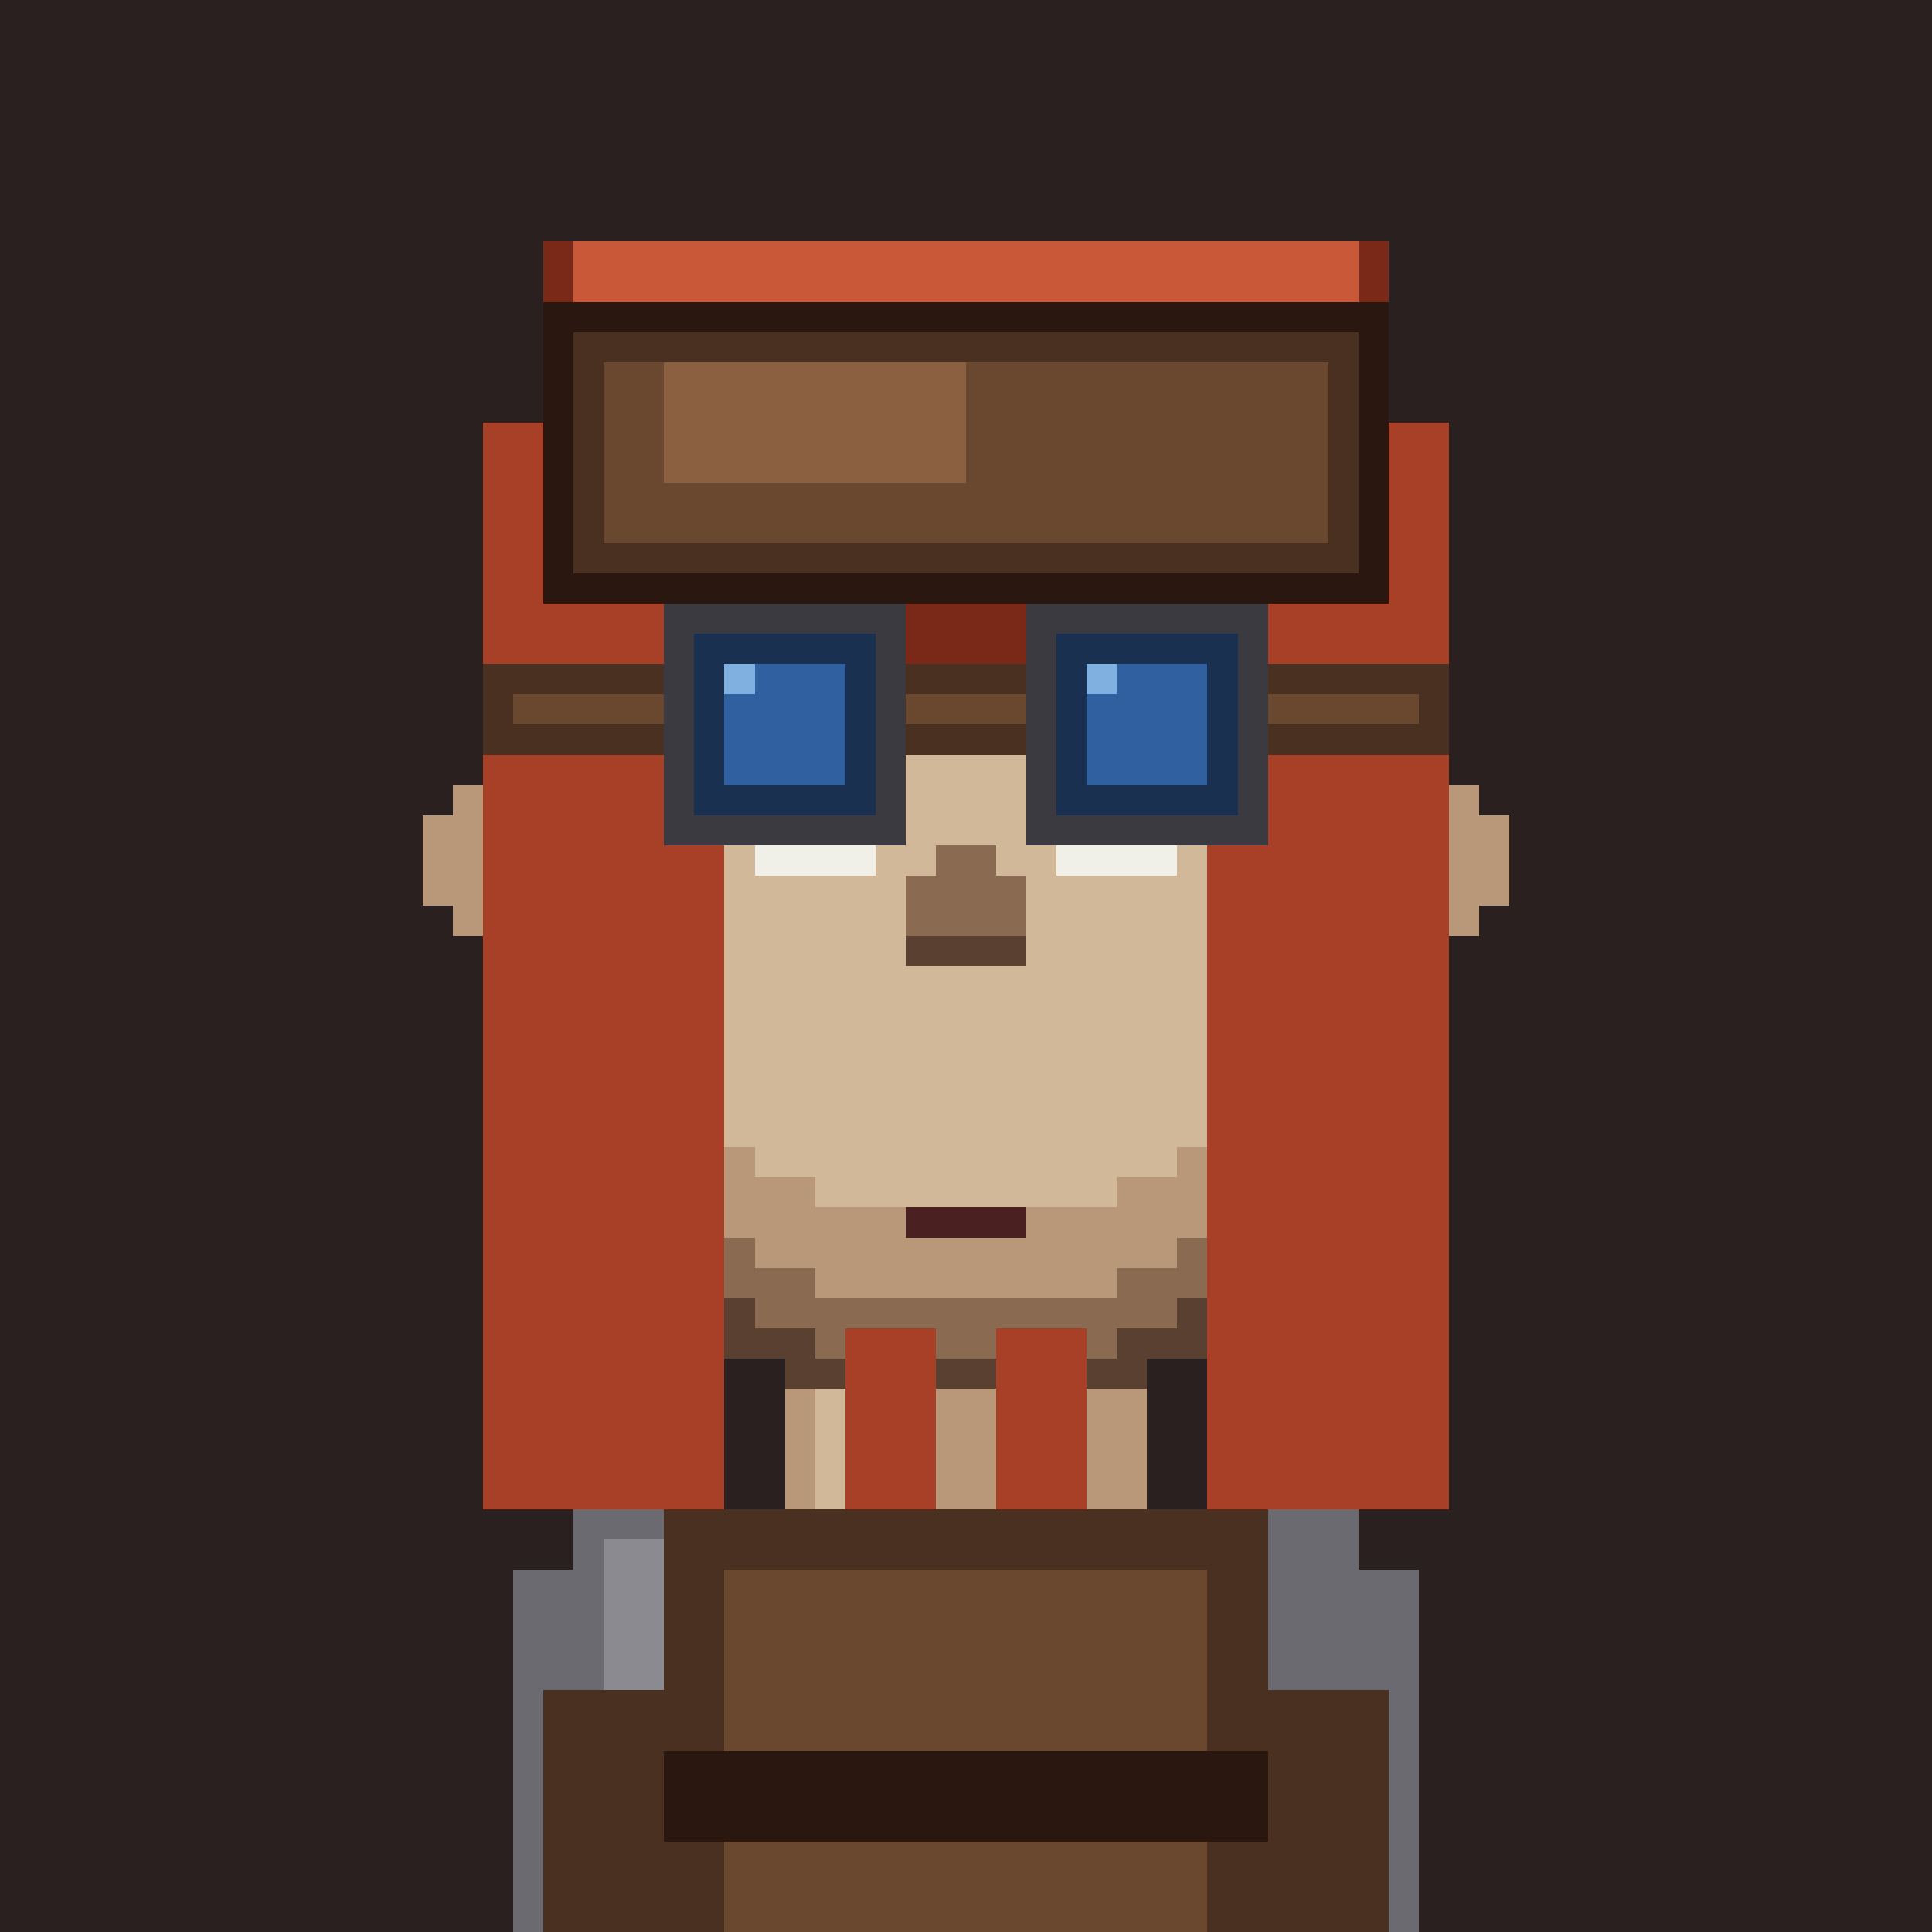
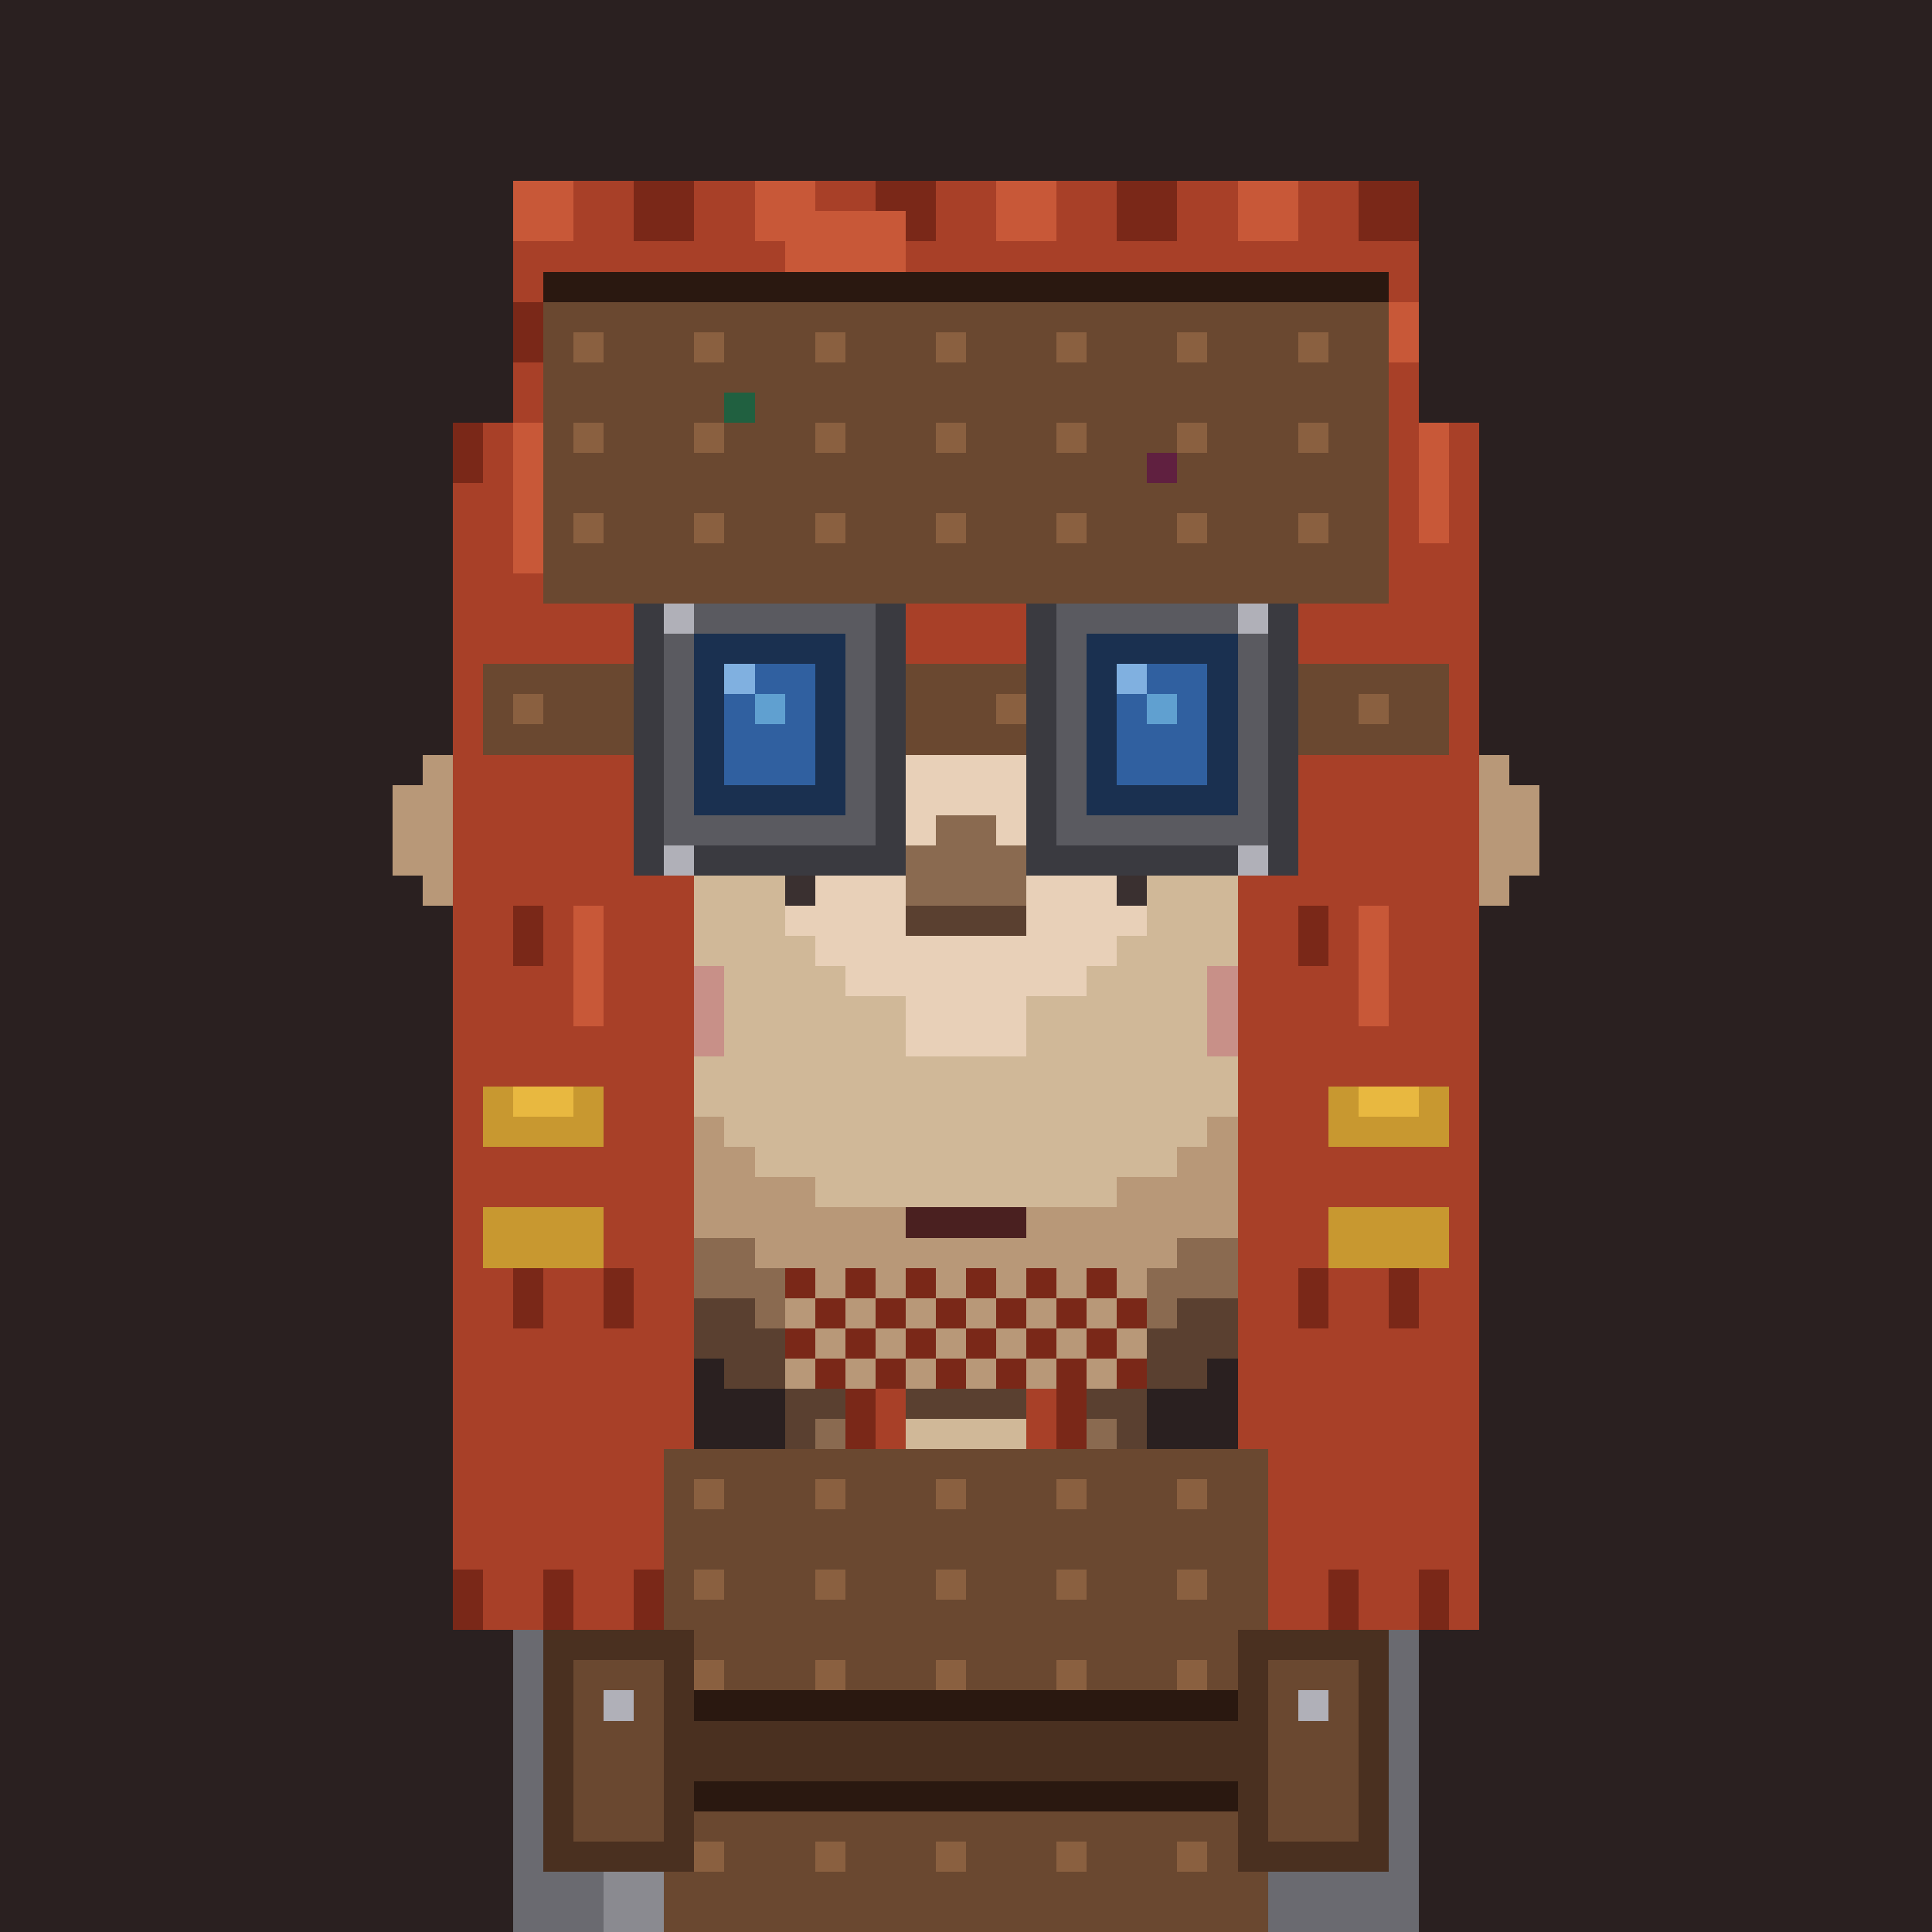
<svg xmlns="http://www.w3.org/2000/svg" viewBox="0 0 64 64" shape-rendering="crispEdges">
  <rect x="0" y="0" width="64" height="64" fill="#2a2020" />
  <rect x="19" y="50" width="26" height="14" fill="#6a6a70" />
  <rect x="17" y="52" width="2" height="12" fill="#6a6a70" />
  <rect x="45" y="52" width="2" height="12" fill="#6a6a70" />
  <rect x="20" y="51" width="3" height="13" fill="#8a8a90" />
-   <rect x="26" y="46" width="12" height="18" fill="#b89878" />
-   <rect x="27" y="46" width="4" height="18" fill="#d0b898" />
-   <rect x="26" y="15" width="12" height="1" fill="#5a4030" />
-   <rect x="24" y="16" width="16" height="1" fill="#5a4030" />
-   <rect x="23" y="17" width="18" height="1" fill="#5a4030" />
-   <rect x="21" y="18" width="22" height="1" fill="#5a4030" />
-   <rect x="20" y="19" width="24" height="1" fill="#5a4030" />
+   <rect x="26" y="44" width="12" height="20" fill="#5a4030" />
+   <rect x="27" y="44" width="10" height="20" fill="#8a6a50" />
+   <rect x="28" y="44" width="8" height="20" fill="#b89878" />
+   <rect x="28" y="44" width="6" height="20" fill="#d0b898" />
+   <rect x="26" y="16" width="12" height="1" fill="#5a4030" />
+   <rect x="24" y="17" width="16" height="1" fill="#5a4030" />
+   <rect x="23" y="18" width="18" height="1" fill="#5a4030" />
+   <rect x="21" y="19" width="22" height="1" fill="#5a4030" />
  <rect x="20" y="20" width="24" height="1" fill="#5a4030" />
-   <rect x="19" y="21" width="26" height="1" fill="#5a4030" />
-   <rect x="18" y="22" width="28" height="1" fill="#5a4030" />
+   <rect x="20" y="21" width="24" height="1" fill="#5a4030" />
+   <rect x="19" y="22" width="26" height="1" fill="#5a4030" />
  <rect x="18" y="23" width="28" height="1" fill="#5a4030" />
-   <rect x="17" y="24" width="30" height="1" fill="#5a4030" />
+   <rect x="18" y="24" width="28" height="1" fill="#5a4030" />
  <rect x="17" y="25" width="30" height="1" fill="#5a4030" />
  <rect x="17" y="26" width="30" height="1" fill="#5a4030" />
-   <rect x="16" y="27" width="32" height="1" fill="#5a4030" />
+   <rect x="17" y="27" width="30" height="1" fill="#5a4030" />
  <rect x="16" y="28" width="32" height="1" fill="#5a4030" />
  <rect x="16" y="29" width="32" height="1" fill="#5a4030" />
  <rect x="16" y="30" width="32" height="1" fill="#5a4030" />
  <rect x="16" y="31" width="32" height="1" fill="#5a4030" />
  <rect x="16" y="32" width="32" height="1" fill="#5a4030" />
  <rect x="16" y="33" width="32" height="1" fill="#5a4030" />
-   <rect x="17" y="34" width="30" height="1" fill="#5a4030" />
+   <rect x="16" y="34" width="32" height="1" fill="#5a4030" />
  <rect x="17" y="35" width="30" height="1" fill="#5a4030" />
  <rect x="17" y="36" width="30" height="1" fill="#5a4030" />
-   <rect x="18" y="37" width="28" height="1" fill="#5a4030" />
+   <rect x="17" y="37" width="30" height="1" fill="#5a4030" />
  <rect x="18" y="38" width="28" height="1" fill="#5a4030" />
-   <rect x="19" y="39" width="26" height="1" fill="#5a4030" />
-   <rect x="20" y="40" width="24" height="1" fill="#5a4030" />
+   <rect x="18" y="39" width="28" height="1" fill="#5a4030" />
+   <rect x="19" y="40" width="26" height="1" fill="#5a4030" />
  <rect x="20" y="41" width="24" height="1" fill="#5a4030" />
-   <rect x="21" y="42" width="22" height="1" fill="#5a4030" />
-   <rect x="23" y="43" width="18" height="1" fill="#5a4030" />
-   <rect x="24" y="44" width="16" height="1" fill="#5a4030" />
-   <rect x="26" y="45" width="12" height="1" fill="#5a4030" />
+   <rect x="20" y="42" width="24" height="1" fill="#5a4030" />
+   <rect x="21" y="43" width="22" height="1" fill="#5a4030" />
+   <rect x="23" y="44" width="18" height="1" fill="#5a4030" />
+   <rect x="24" y="45" width="16" height="1" fill="#5a4030" />
+   <rect x="26" y="46" width="12" height="1" fill="#5a4030" />
  <rect x="27" y="16" width="10" height="1" fill="#8a6a50" />
  <rect x="25" y="17" width="14" height="1" fill="#8a6a50" />
  <rect x="23" y="18" width="18" height="1" fill="#8a6a50" />
  <rect x="22" y="19" width="20" height="1" fill="#8a6a50" />
  <rect x="21" y="20" width="22" height="1" fill="#8a6a50" />
  <rect x="20" y="21" width="24" height="1" fill="#8a6a50" />
  <rect x="19" y="22" width="26" height="1" fill="#8a6a50" />
  <rect x="19" y="23" width="26" height="1" fill="#8a6a50" />
  <rect x="18" y="24" width="28" height="1" fill="#8a6a50" />
  <rect x="18" y="25" width="28" height="1" fill="#8a6a50" />
  <rect x="18" y="26" width="28" height="1" fill="#8a6a50" />
  <rect x="17" y="27" width="30" height="1" fill="#8a6a50" />
  <rect x="17" y="28" width="30" height="1" fill="#8a6a50" />
  <rect x="17" y="29" width="30" height="1" fill="#8a6a50" />
  <rect x="17" y="30" width="30" height="1" fill="#8a6a50" />
  <rect x="17" y="31" width="30" height="1" fill="#8a6a50" />
  <rect x="17" y="32" width="30" height="1" fill="#8a6a50" />
  <rect x="17" y="33" width="30" height="1" fill="#8a6a50" />
  <rect x="18" y="34" width="28" height="1" fill="#8a6a50" />
  <rect x="18" y="35" width="28" height="1" fill="#8a6a50" />
  <rect x="18" y="36" width="28" height="1" fill="#8a6a50" />
  <rect x="19" y="37" width="26" height="1" fill="#8a6a50" />
  <rect x="19" y="38" width="26" height="1" fill="#8a6a50" />
  <rect x="20" y="39" width="24" height="1" fill="#8a6a50" />
  <rect x="21" y="40" width="22" height="1" fill="#8a6a50" />
  <rect x="22" y="41" width="20" height="1" fill="#8a6a50" />
  <rect x="23" y="42" width="18" height="1" fill="#8a6a50" />
  <rect x="25" y="43" width="14" height="1" fill="#8a6a50" />
  <rect x="27" y="44" width="10" height="1" fill="#8a6a50" />
  <rect x="27" y="16" width="10" height="1" fill="#b89878" />
  <rect x="25" y="17" width="14" height="1" fill="#b89878" />
  <rect x="23" y="18" width="18" height="1" fill="#b89878" />
  <rect x="22" y="19" width="20" height="1" fill="#b89878" />
  <rect x="21" y="20" width="22" height="1" fill="#b89878" />
  <rect x="21" y="21" width="22" height="1" fill="#b89878" />
  <rect x="20" y="22" width="24" height="1" fill="#b89878" />
  <rect x="19" y="23" width="26" height="1" fill="#b89878" />
  <rect x="19" y="24" width="26" height="1" fill="#b89878" />
  <rect x="19" y="25" width="26" height="1" fill="#b89878" />
  <rect x="18" y="26" width="28" height="1" fill="#b89878" />
  <rect x="18" y="27" width="28" height="1" fill="#b89878" />
  <rect x="18" y="28" width="28" height="1" fill="#b89878" />
  <rect x="18" y="29" width="28" height="1" fill="#b89878" />
  <rect x="18" y="30" width="28" height="1" fill="#b89878" />
  <rect x="18" y="31" width="28" height="1" fill="#b89878" />
  <rect x="18" y="32" width="28" height="1" fill="#b89878" />
  <rect x="19" y="33" width="26" height="1" fill="#b89878" />
  <rect x="19" y="34" width="26" height="1" fill="#b89878" />
  <rect x="19" y="35" width="26" height="1" fill="#b89878" />
  <rect x="20" y="36" width="24" height="1" fill="#b89878" />
  <rect x="21" y="37" width="22" height="1" fill="#b89878" />
  <rect x="21" y="38" width="22" height="1" fill="#b89878" />
  <rect x="22" y="39" width="20" height="1" fill="#b89878" />
  <rect x="23" y="40" width="18" height="1" fill="#b89878" />
  <rect x="25" y="41" width="14" height="1" fill="#b89878" />
  <rect x="27" y="42" width="10" height="1" fill="#b89878" />
  <rect x="27" y="17" width="10" height="1" fill="#d0b898" />
  <rect x="25" y="18" width="14" height="1" fill="#d0b898" />
  <rect x="24" y="19" width="16" height="1" fill="#d0b898" />
  <rect x="23" y="20" width="18" height="1" fill="#d0b898" />
  <rect x="22" y="21" width="20" height="1" fill="#d0b898" />
  <rect x="22" y="22" width="20" height="1" fill="#d0b898" />
  <rect x="21" y="23" width="22" height="1" fill="#d0b898" />
  <rect x="21" y="24" width="22" height="1" fill="#d0b898" />
  <rect x="20" y="25" width="24" height="1" fill="#d0b898" />
  <rect x="20" y="26" width="24" height="1" fill="#d0b898" />
  <rect x="20" y="27" width="24" height="1" fill="#d0b898" />
  <rect x="20" y="28" width="24" height="1" fill="#d0b898" />
  <rect x="20" y="29" width="24" height="1" fill="#d0b898" />
  <rect x="20" y="30" width="24" height="1" fill="#d0b898" />
  <rect x="20" y="31" width="24" height="1" fill="#d0b898" />
  <rect x="21" y="32" width="22" height="1" fill="#d0b898" />
  <rect x="21" y="33" width="22" height="1" fill="#d0b898" />
  <rect x="22" y="34" width="20" height="1" fill="#d0b898" />
  <rect x="22" y="35" width="20" height="1" fill="#d0b898" />
  <rect x="23" y="36" width="18" height="1" fill="#d0b898" />
  <rect x="24" y="37" width="16" height="1" fill="#d0b898" />
  <rect x="25" y="38" width="14" height="1" fill="#d0b898" />
  <rect x="27" y="39" width="10" height="1" fill="#d0b898" />
-   <rect x="18" y="22" width="28" height="3" fill="#8a6a50" />
-   <rect x="19" y="21" width="26" height="2" fill="#b89878" />
-   <rect x="15" y="26" width="2" height="5" fill="#b89878" />
-   <rect x="14" y="27" width="1" height="3" fill="#b89878" />
-   <rect x="16" y="28" width="1" height="1" fill="#8a6a50" />
-   <rect x="47" y="26" width="2" height="5" fill="#b89878" />
-   <rect x="49" y="27" width="1" height="3" fill="#b89878" />
-   <rect x="47" y="28" width="1" height="1" fill="#8a6a50" />
-   <rect x="25" y="26" width="4" height="3" fill="#f0f0e8" />
-   <rect x="35" y="26" width="4" height="3" fill="#f0f0e8" />
+   <rect x="28" y="20" width="8" height="1" fill="#e8d0b8" />
+   <rect x="27" y="21" width="10" height="1" fill="#e8d0b8" />
+   <rect x="26" y="22" width="12" height="1" fill="#e8d0b8" />
+   <rect x="26" y="23" width="12" height="1" fill="#e8d0b8" />
+   <rect x="25" y="24" width="14" height="1" fill="#e8d0b8" />
+   <rect x="25" y="25" width="14" height="1" fill="#e8d0b8" />
+   <rect x="25" y="26" width="14" height="1" fill="#e8d0b8" />
+   <rect x="25" y="27" width="14" height="1" fill="#e8d0b8" />
+   <rect x="25" y="28" width="14" height="1" fill="#e8d0b8" />
+   <rect x="26" y="29" width="12" height="1" fill="#e8d0b8" />
+   <rect x="26" y="30" width="12" height="1" fill="#e8d0b8" />
+   <rect x="27" y="31" width="10" height="1" fill="#e8d0b8" />
+   <rect x="28" y="32" width="8" height="1" fill="#e8d0b8" />
+   <rect x="18" y="21" width="28" height="3" fill="#8a6a50" />
+   <rect x="19" y="20" width="26" height="2" fill="#b89878" />
+   <rect x="20" y="32" width="4" height="3" fill="#c89088" />
+   <rect x="40" y="32" width="4" height="3" fill="#c89088" />
+   <rect x="21" y="33" width="1" height="1" fill="#d8a098" />
+   <rect x="41" y="33" width="1" height="1" fill="#d8a098" />
+   <rect x="14" y="25" width="2" height="5" fill="#b89878" />
+   <rect x="13" y="26" width="1" height="3" fill="#b89878" />
+   <rect x="15" y="27" width="1" height="1" fill="#8a6a50" />
+   <rect x="48" y="25" width="2" height="5" fill="#b89878" />
+   <rect x="50" y="26" width="1" height="3" fill="#b89878" />
+   <rect x="48" y="27" width="1" height="1" fill="#8a6a50" />
+   <rect x="25" y="26" width="4" height="3" fill="#f8e8e0" />
+   <rect x="35" y="26" width="4" height="3" fill="#f8e8e0" />
  <rect x="26" y="26" width="2" height="2" fill="#a07020" />
  <rect x="36" y="26" width="2" height="2" fill="#a07020" />
  <rect x="27" y="27" width="1" height="1" fill="#604010" />
  <rect x="37" y="27" width="1" height="1" fill="#604010" />
  <rect x="26" y="26" width="1" height="1" fill="#ffffff" />
  <rect x="36" y="26" width="1" height="1" fill="#ffffff" />
-   <rect x="22" y="23" width="7" height="3" fill="#7a2818" />
-   <rect x="35" y="23" width="7" height="3" fill="#7a2818" />
-   <rect x="31" y="28" width="2" height="1" fill="#8a6a50" />
-   <rect x="30" y="29" width="4" height="2" fill="#8a6a50" />
-   <rect x="30" y="31" width="4" height="1" fill="#5a4030" />
+   <rect x="25" y="26" width="1" height="1" fill="#c08080" />
+   <rect x="38" y="26" width="1" height="1" fill="#c08080" />
+   <rect x="25" y="25" width="1" height="1" fill="#2a2020" />
+   <rect x="26" y="25" width="1" height="1" fill="#2a2020" />
+   <rect x="27" y="25" width="1" height="1" fill="#2a2020" />
+   <rect x="36" y="25" width="1" height="1" fill="#2a2020" />
+   <rect x="37" y="25" width="1" height="1" fill="#2a2020" />
+   <rect x="38" y="25" width="1" height="1" fill="#2a2020" />
+   <rect x="26" y="29" width="1" height="1" fill="#3a3030" />
+   <rect x="37" y="29" width="1" height="1" fill="#3a3030" />
+   <rect x="21" y="22" width="7" height="4" fill="#a84028" />
+   <rect x="21" y="22" width="1" height="2" fill="#7a2818" />
+   <rect x="23" y="22" width="1" height="4" fill="#c85838" />
+   <rect x="25" y="22" width="1" height="2" fill="#7a2818" />
+   <rect x="27" y="22" width="1" height="4" fill="#c85838" />
+   <rect x="21" y="24" width="1" height="2" fill="#7a2818" />
+   <rect x="24" y="24" width="1" height="2" fill="#7a2818" />
+   <rect x="27" y="24" width="1" height="2" fill="#7a2818" />
+   <rect x="35" y="22" width="7" height="4" fill="#a84028" />
+   <rect x="35" y="22" width="1" height="2" fill="#7a2818" />
+   <rect x="37" y="22" width="1" height="4" fill="#c85838" />
+   <rect x="39" y="22" width="1" height="2" fill="#7a2818" />
+   <rect x="41" y="22" width="1" height="4" fill="#c85838" />
+   <rect x="35" y="24" width="1" height="2" fill="#7a2818" />
+   <rect x="38" y="24" width="1" height="2" fill="#7a2818" />
+   <rect x="41" y="24" width="1" height="2" fill="#7a2818" />
+   <rect x="31" y="27" width="2" height="1" fill="#8a6a50" />
+   <rect x="30" y="28" width="4" height="2" fill="#8a6a50" />
+   <rect x="30" y="30" width="4" height="1" fill="#5a4030" />
+   <rect x="30" y="33" width="4" height="2" fill="#e8d0b8" />
  <rect x="30" y="40" width="4" height="1" fill="#4a2020" />
-   <rect x="18" y="8" width="28" height="14" fill="#7a2818" />
-   <rect x="16" y="14" width="8" height="36" fill="#a84028" />
-   <rect x="40" y="14" width="8" height="36" fill="#a84028" />
-   <rect x="19" y="8" width="26" height="10" fill="#c85838" />
-   <rect x="28" y="44" width="3" height="10" fill="#a84028" />
-   <rect x="33" y="44" width="3" height="10" fill="#a84028" />
-   <rect x="16" y="22" width="32" height="3" fill="#4a3020" />
-   <rect x="17" y="23" width="30" height="1" fill="#6a4830" />
-   <rect x="22" y="20" width="8" height="8" fill="#3a3a40" />
-   <rect x="34" y="20" width="8" height="8" fill="#3a3a40" />
-   <rect x="23" y="21" width="6" height="6" fill="#1a3050" />
-   <rect x="35" y="21" width="6" height="6" fill="#1a3050" />
-   <rect x="24" y="22" width="4" height="4" fill="#3060a0" />
-   <rect x="36" y="22" width="4" height="4" fill="#3060a0" />
+   <rect x="17" y="6" width="30" height="16" fill="#a84028" />
+   <rect x="17" y="6" width="2" height="2" fill="#c85838" />
+   <rect x="21" y="6" width="2" height="2" fill="#7a2818" />
+   <rect x="25" y="6" width="2" height="2" fill="#c85838" />
+   <rect x="29" y="6" width="2" height="2" fill="#7a2818" />
+   <rect x="33" y="6" width="2" height="2" fill="#c85838" />
+   <rect x="37" y="6" width="2" height="2" fill="#7a2818" />
+   <rect x="41" y="6" width="2" height="2" fill="#c85838" />
+   <rect x="45" y="6" width="2" height="2" fill="#7a2818" />
+   <rect x="17" y="10" width="2" height="2" fill="#7a2818" />
+   <rect x="21" y="10" width="2" height="2" fill="#c85838" />
+   <rect x="25" y="10" width="2" height="2" fill="#7a2818" />
+   <rect x="29" y="10" width="2" height="2" fill="#c85838" />
+   <rect x="33" y="10" width="2" height="2" fill="#7a2818" />
+   <rect x="37" y="10" width="2" height="2" fill="#c85838" />
+   <rect x="41" y="10" width="2" height="2" fill="#7a2818" />
+   <rect x="45" y="10" width="2" height="2" fill="#c85838" />
+   <rect x="17" y="14" width="2" height="2" fill="#c85838" />
+   <rect x="21" y="14" width="2" height="2" fill="#7a2818" />
+   <rect x="25" y="14" width="2" height="2" fill="#c85838" />
+   <rect x="29" y="14" width="2" height="2" fill="#7a2818" />
+   <rect x="33" y="14" width="2" height="2" fill="#c85838" />
+   <rect x="37" y="14" width="2" height="2" fill="#7a2818" />
+   <rect x="41" y="14" width="2" height="2" fill="#c85838" />
+   <rect x="45" y="14" width="2" height="2" fill="#7a2818" />
+   <rect x="17" y="18" width="2" height="2" fill="#7a2818" />
+   <rect x="21" y="18" width="2" height="2" fill="#c85838" />
+   <rect x="25" y="18" width="2" height="2" fill="#7a2818" />
+   <rect x="29" y="18" width="2" height="2" fill="#c85838" />
+   <rect x="33" y="18" width="2" height="2" fill="#7a2818" />
+   <rect x="37" y="18" width="2" height="2" fill="#c85838" />
+   <rect x="41" y="18" width="2" height="2" fill="#7a2818" />
+   <rect x="45" y="18" width="2" height="2" fill="#c85838" />
+   <rect x="26" y="7" width="4" height="4" fill="#c85838" />
+   <rect x="15" y="14" width="8" height="40" fill="#a84028" />
+   <rect x="15" y="14" width="1" height="2" fill="#7a2818" />
+   <rect x="17" y="14" width="1" height="4" fill="#c85838" />
+   <rect x="19" y="14" width="1" height="2" fill="#7a2818" />
+   <rect x="21" y="14" width="1" height="4" fill="#c85838" />
+   <rect x="15" y="52" width="1" height="2" fill="#7a2818" />
+   <rect x="18" y="52" width="1" height="2" fill="#7a2818" />
+   <rect x="21" y="52" width="1" height="2" fill="#7a2818" />
+   <rect x="17" y="15" width="2" height="4" fill="#c85838" />
+   <rect x="41" y="14" width="8" height="40" fill="#a84028" />
+   <rect x="41" y="14" width="1" height="2" fill="#7a2818" />
+   <rect x="43" y="14" width="1" height="4" fill="#c85838" />
+   <rect x="45" y="14" width="1" height="2" fill="#7a2818" />
+   <rect x="47" y="14" width="1" height="4" fill="#c85838" />
+   <rect x="41" y="52" width="1" height="2" fill="#7a2818" />
+   <rect x="44" y="52" width="1" height="2" fill="#7a2818" />
+   <rect x="47" y="52" width="1" height="2" fill="#7a2818" />
+   <rect x="43" y="15" width="2" height="4" fill="#c85838" />
+   <rect x="17" y="30" width="4" height="14" fill="#a84028" />
+   <rect x="17" y="30" width="1" height="2" fill="#7a2818" />
+   <rect x="19" y="30" width="1" height="4" fill="#c85838" />
+   <rect x="17" y="42" width="1" height="2" fill="#7a2818" />
+   <rect x="20" y="42" width="1" height="2" fill="#7a2818" />
+   <rect x="43" y="30" width="4" height="14" fill="#a84028" />
+   <rect x="43" y="30" width="1" height="2" fill="#7a2818" />
+   <rect x="45" y="30" width="1" height="4" fill="#c85838" />
+   <rect x="43" y="42" width="1" height="2" fill="#7a2818" />
+   <rect x="46" y="42" width="1" height="2" fill="#7a2818" />
+   <rect x="16" y="36" width="4" height="2" fill="#c89830" />
+   <rect x="17" y="36" width="2" height="1" fill="#e8b840" />
+   <rect x="44" y="36" width="4" height="2" fill="#c89830" />
+   <rect x="45" y="36" width="2" height="1" fill="#e8b840" />
+   <rect x="16" y="40" width="4" height="2" fill="#c89830" />
+   <rect x="44" y="40" width="4" height="2" fill="#c89830" />
+   <rect x="26" y="42" width="12" height="4" fill="#b89878" />
+   <rect x="26" y="42" width="1" height="1" fill="#7a2818" />
+   <rect x="28" y="42" width="1" height="1" fill="#7a2818" />
+   <rect x="30" y="42" width="1" height="1" fill="#7a2818" />
+   <rect x="32" y="42" width="1" height="1" fill="#7a2818" />
+   <rect x="34" y="42" width="1" height="1" fill="#7a2818" />
+   <rect x="36" y="42" width="1" height="1" fill="#7a2818" />
+   <rect x="27" y="43" width="1" height="1" fill="#7a2818" />
+   <rect x="29" y="43" width="1" height="1" fill="#7a2818" />
+   <rect x="31" y="43" width="1" height="1" fill="#7a2818" />
+   <rect x="33" y="43" width="1" height="1" fill="#7a2818" />
+   <rect x="35" y="43" width="1" height="1" fill="#7a2818" />
+   <rect x="37" y="43" width="1" height="1" fill="#7a2818" />
+   <rect x="26" y="44" width="1" height="1" fill="#7a2818" />
+   <rect x="28" y="44" width="1" height="1" fill="#7a2818" />
+   <rect x="30" y="44" width="1" height="1" fill="#7a2818" />
+   <rect x="32" y="44" width="1" height="1" fill="#7a2818" />
+   <rect x="34" y="44" width="1" height="1" fill="#7a2818" />
+   <rect x="36" y="44" width="1" height="1" fill="#7a2818" />
+   <rect x="27" y="45" width="1" height="1" fill="#7a2818" />
+   <rect x="29" y="45" width="1" height="1" fill="#7a2818" />
+   <rect x="31" y="45" width="1" height="1" fill="#7a2818" />
+   <rect x="33" y="45" width="1" height="1" fill="#7a2818" />
+   <rect x="35" y="45" width="1" height="1" fill="#7a2818" />
+   <rect x="37" y="45" width="1" height="1" fill="#7a2818" />
+   <rect x="28" y="46" width="2" height="10" fill="#7a2818" />
+   <rect x="34" y="46" width="2" height="10" fill="#7a2818" />
+   <rect x="29" y="46" width="1" height="8" fill="#a84028" />
+   <rect x="34" y="46" width="1" height="8" fill="#a84028" />
+   <rect x="28" y="52" width="2" height="2" fill="#c89830" />
+   <rect x="34" y="52" width="2" height="2" fill="#c89830" />
+   <rect x="16" y="22" width="32" height="3" fill="#6a4830" />
+   <rect x="17" y="23" width="1" height="1" fill="#8a6040" />
+   <rect x="21" y="23" width="1" height="1" fill="#8a6040" />
+   <rect x="25" y="23" width="1" height="1" fill="#8a6040" />
+   <rect x="29" y="23" width="1" height="1" fill="#8a6040" />
+   <rect x="33" y="23" width="1" height="1" fill="#8a6040" />
+   <rect x="37" y="23" width="1" height="1" fill="#8a6040" />
+   <rect x="41" y="23" width="1" height="1" fill="#8a6040" />
+   <rect x="45" y="23" width="1" height="1" fill="#8a6040" />
+   <rect x="21" y="19" width="9" height="10" fill="#3a3a40" />
+   <rect x="34" y="19" width="9" height="10" fill="#3a3a40" />
+   <rect x="22" y="20" width="7" height="8" fill="#5a5a60" />
+   <rect x="35" y="20" width="7" height="8" fill="#5a5a60" />
+   <rect x="23" y="21" width="5" height="6" fill="#1a3050" />
+   <rect x="36" y="21" width="5" height="6" fill="#1a3050" />
+   <rect x="24" y="22" width="3" height="4" fill="#3060a0" />
+   <rect x="37" y="22" width="3" height="4" fill="#3060a0" />
  <rect x="24" y="22" width="1" height="1" fill="#80b0e0" />
-   <rect x="36" y="22" width="1" height="1" fill="#80b0e0" />
-   <rect x="18" y="10" width="28" height="10" fill="#2a1810" />
-   <rect x="19" y="11" width="26" height="8" fill="#4a3020" />
-   <rect x="20" y="12" width="24" height="6" fill="#6a4830" />
-   <rect x="22" y="12" width="10" height="4" fill="#8a6040" />
-   <rect x="22" y="50" width="20" height="14" fill="#4a3020" />
-   <rect x="24" y="52" width="16" height="12" fill="#6a4830" />
-   <rect x="20" y="58" width="24" height="3" fill="#2a1810" />
-   <rect x="18" y="56" width="4" height="8" fill="#4a3020" />
-   <rect x="42" y="56" width="4" height="8" fill="#4a3020" />
+   <rect x="25" y="23" width="1" height="1" fill="#60a0d0" />
+   <rect x="37" y="22" width="1" height="1" fill="#80b0e0" />
+   <rect x="38" y="23" width="1" height="1" fill="#60a0d0" />
+   <rect x="22" y="20" width="1" height="1" fill="#b0b0b8" />
+   <rect x="22" y="28" width="1" height="1" fill="#b0b0b8" />
+   <rect x="41" y="20" width="1" height="1" fill="#b0b0b8" />
+   <rect x="41" y="28" width="1" height="1" fill="#b0b0b8" />
+   <rect x="18" y="10" width="28" height="10" fill="#6a4830" />
+   <rect x="19" y="11" width="1" height="1" fill="#8a6040" />
+   <rect x="19" y="14" width="1" height="1" fill="#8a6040" />
+   <rect x="19" y="17" width="1" height="1" fill="#8a6040" />
+   <rect x="23" y="11" width="1" height="1" fill="#8a6040" />
+   <rect x="23" y="14" width="1" height="1" fill="#8a6040" />
+   <rect x="23" y="17" width="1" height="1" fill="#8a6040" />
+   <rect x="27" y="11" width="1" height="1" fill="#8a6040" />
+   <rect x="27" y="14" width="1" height="1" fill="#8a6040" />
+   <rect x="27" y="17" width="1" height="1" fill="#8a6040" />
+   <rect x="31" y="11" width="1" height="1" fill="#8a6040" />
+   <rect x="31" y="14" width="1" height="1" fill="#8a6040" />
+   <rect x="31" y="17" width="1" height="1" fill="#8a6040" />
+   <rect x="35" y="11" width="1" height="1" fill="#8a6040" />
+   <rect x="35" y="14" width="1" height="1" fill="#8a6040" />
+   <rect x="35" y="17" width="1" height="1" fill="#8a6040" />
+   <rect x="39" y="11" width="1" height="1" fill="#8a6040" />
+   <rect x="39" y="14" width="1" height="1" fill="#8a6040" />
+   <rect x="39" y="17" width="1" height="1" fill="#8a6040" />
+   <rect x="43" y="11" width="1" height="1" fill="#8a6040" />
+   <rect x="43" y="14" width="1" height="1" fill="#8a6040" />
+   <rect x="43" y="17" width="1" height="1" fill="#8a6040" />
+   <rect x="18" y="9" width="28" height="1" fill="#2a1810" />
+   <rect x="24" y="13" width="1" height="1" fill="#206040" />
+   <rect x="38" y="15" width="1" height="1" fill="#602040" />
+   <rect x="22" y="48" width="20" height="16" fill="#6a4830" />
+   <rect x="23" y="49" width="1" height="1" fill="#8a6040" />
+   <rect x="23" y="52" width="1" height="1" fill="#8a6040" />
+   <rect x="23" y="55" width="1" height="1" fill="#8a6040" />
+   <rect x="23" y="58" width="1" height="1" fill="#8a6040" />
+   <rect x="23" y="61" width="1" height="1" fill="#8a6040" />
+   <rect x="27" y="49" width="1" height="1" fill="#8a6040" />
+   <rect x="27" y="52" width="1" height="1" fill="#8a6040" />
+   <rect x="27" y="55" width="1" height="1" fill="#8a6040" />
+   <rect x="27" y="58" width="1" height="1" fill="#8a6040" />
+   <rect x="27" y="61" width="1" height="1" fill="#8a6040" />
+   <rect x="31" y="49" width="1" height="1" fill="#8a6040" />
+   <rect x="31" y="52" width="1" height="1" fill="#8a6040" />
+   <rect x="31" y="55" width="1" height="1" fill="#8a6040" />
+   <rect x="31" y="58" width="1" height="1" fill="#8a6040" />
+   <rect x="31" y="61" width="1" height="1" fill="#8a6040" />
+   <rect x="35" y="49" width="1" height="1" fill="#8a6040" />
+   <rect x="35" y="52" width="1" height="1" fill="#8a6040" />
+   <rect x="35" y="55" width="1" height="1" fill="#8a6040" />
+   <rect x="35" y="58" width="1" height="1" fill="#8a6040" />
+   <rect x="35" y="61" width="1" height="1" fill="#8a6040" />
+   <rect x="39" y="49" width="1" height="1" fill="#8a6040" />
+   <rect x="39" y="52" width="1" height="1" fill="#8a6040" />
+   <rect x="39" y="55" width="1" height="1" fill="#8a6040" />
+   <rect x="39" y="58" width="1" height="1" fill="#8a6040" />
+   <rect x="39" y="61" width="1" height="1" fill="#8a6040" />
+   <rect x="20" y="56" width="24" height="4" fill="#2a1810" />
+   <rect x="21" y="57" width="22" height="2" fill="#4a3020" />
+   <rect x="18" y="54" width="5" height="8" fill="#4a3020" />
+   <rect x="19" y="55" width="3" height="6" fill="#6a4830" />
+   <rect x="20" y="56" width="1" height="1" fill="#b0b0b8" />
+   <rect x="41" y="54" width="5" height="8" fill="#4a3020" />
+   <rect x="42" y="55" width="3" height="6" fill="#6a4830" />
+   <rect x="43" y="56" width="1" height="1" fill="#b0b0b8" />
</svg>
